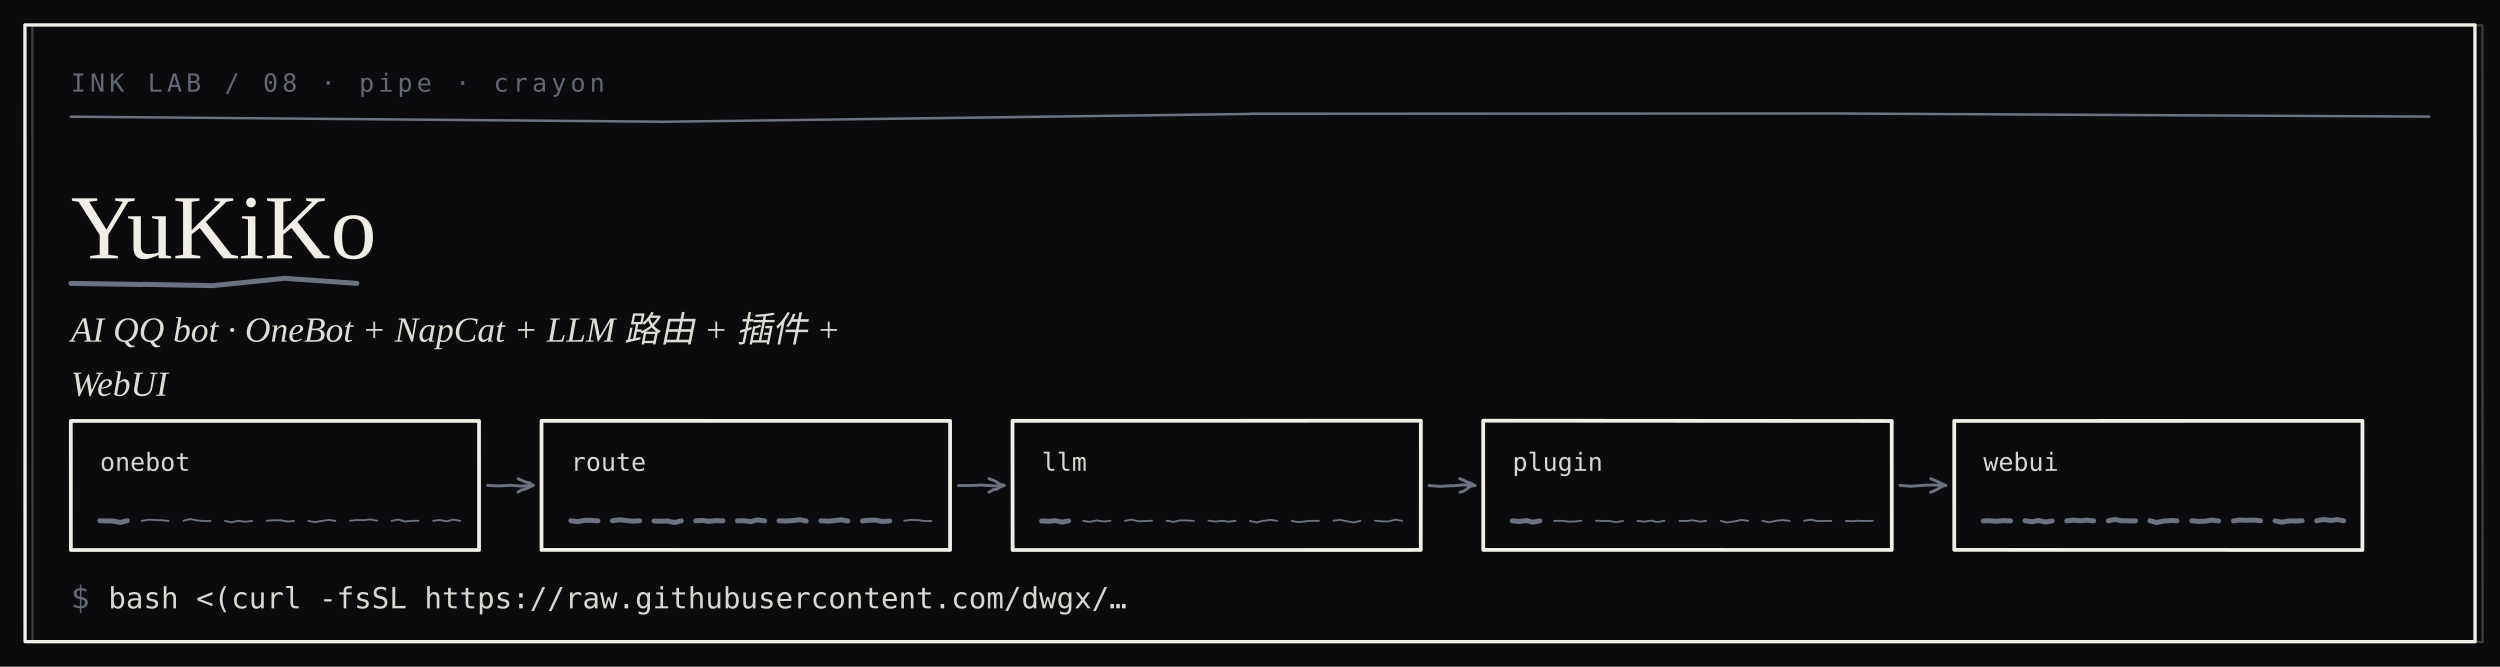
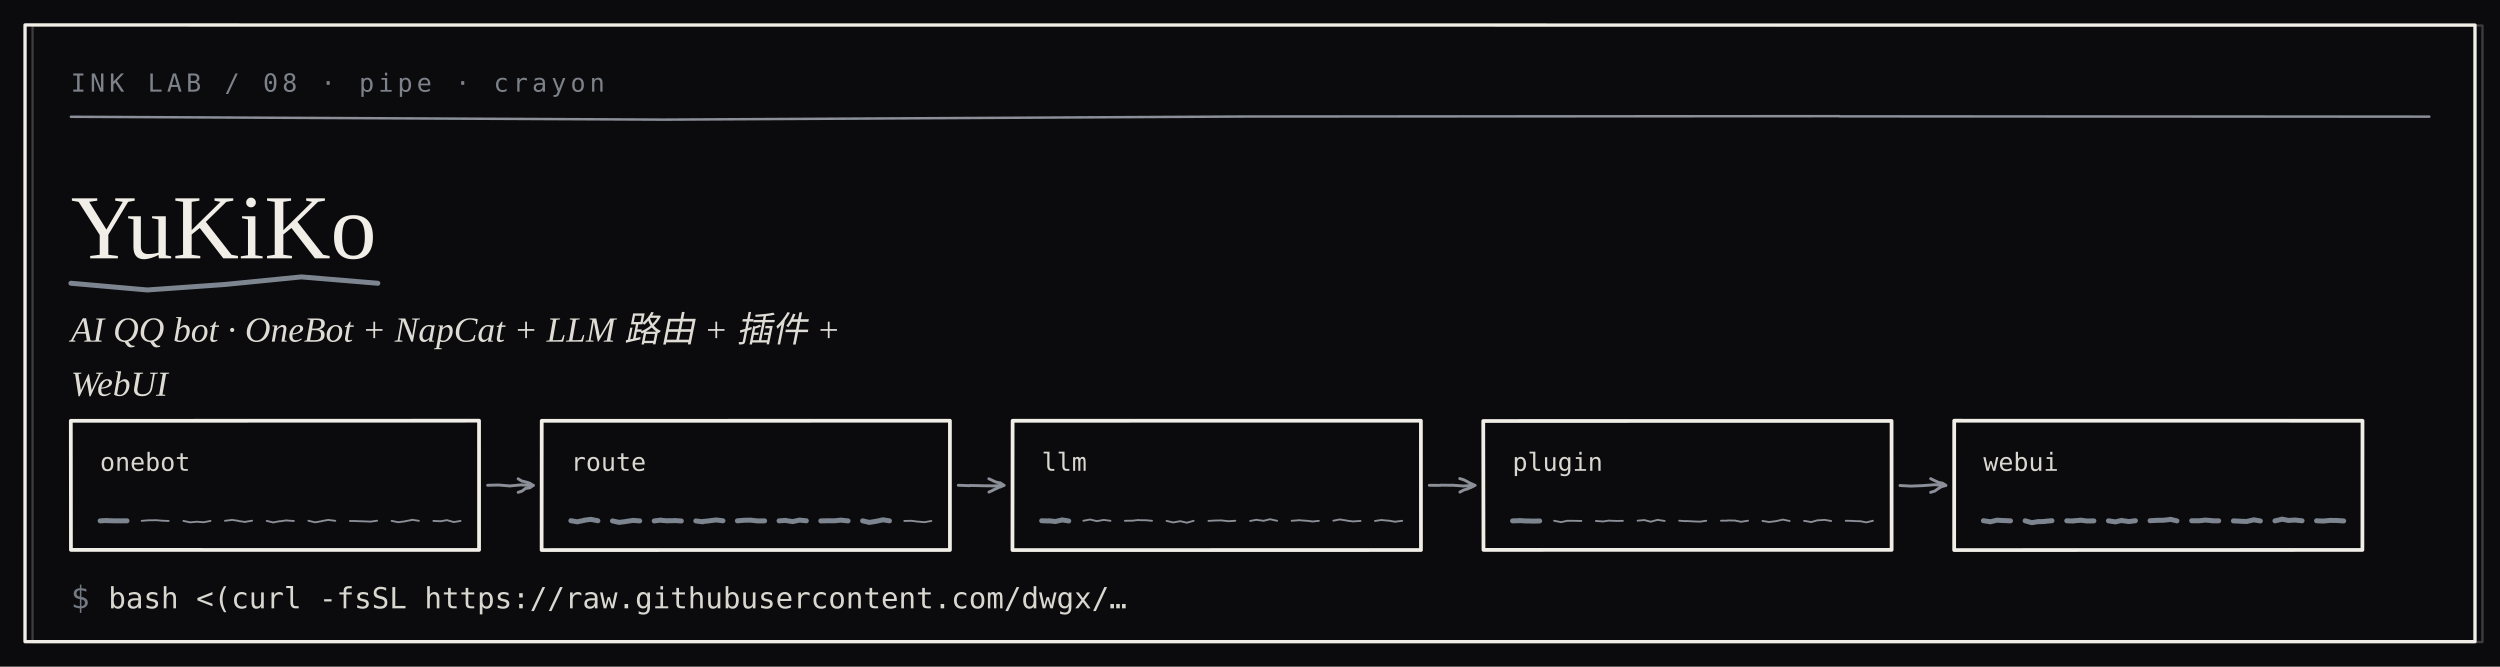
<svg xmlns="http://www.w3.org/2000/svg" width="1200" height="320" viewBox="0 0 1200 320" role="img" aria-label="YuKiKo — AI QQ bot · OneBot + NapCat + LLM 路由 + 插件 + WebUI" font-family="Georgia,'Iowan Old Style','Times New Roman',Times,serif">
  <rect width="1200" height="320" fill="#0B0A0C" />
-   <text x="34" y="44" font-size="12" font-family="ui-monospace,'Cascadia Mono',Consolas,'SF Mono',monospace" font-weight="400" fill="#6b7280" text-anchor="start" letter-spacing="2.0" opacity="0.9">INK LAB / 08 · pipe · crayon</text>
-   <path d="M33.99 56.02 L317.05 58.42 L316.93 58.47 L600.04 54.69 L600.03 54.6 L882.93 54.48 L882.95 54.49 L1166.06 55.97" fill="none" stroke="#6b7280" stroke-width="1.2" stroke-linecap="round" stroke-linejoin="round" opacity="1.0" />
+   <text x="34" y="44" font-size="12" font-family="ui-monospace,'Cascadia Mono',Consolas,'SF Mono',monospace" font-weight="400" fill="#8A8F98" text-anchor="start" letter-spacing="2.0" opacity="0.9">INK LAB / 08 · pipe · crayon</text>
+   <path d="M34.03 56.05 L316.96 57.41 L317.06 57.43 L600.05 55.91 L600.06 55.92 L883.04 55.76 L882.93 55.85 L1166.07 55.98" fill="none" stroke="#8A8F98" stroke-width="1.2" stroke-linecap="round" stroke-linejoin="round" opacity="1.0" />
  <text x="34" y="124" font-size="44" font-family="Georgia,'Iowan Old Style','Times New Roman',Times,serif" font-weight="400" fill="#f0eee6" text-anchor="start">YuKiKo</text>
-   <path d="M34.01 136.02 L68.3 136.56 L68.3 136.47 L102.69 137.11 L102.64 137.06 L136.92 133.57 L137.01 133.62 L171.31 136.01" fill="none" stroke="#6b7280" stroke-width="2.4" stroke-linecap="round" stroke-linejoin="round" opacity="1.0" />
+   <path d="M34.04 135.96 L70.89 139.2 L70.88 139.17 L107.73 136.57 L107.71 136.57 L144.51 132.93 L144.59 132.91 L181.35 135.97" fill="none" stroke="#7d8590" stroke-width="2.4" stroke-linecap="round" stroke-linejoin="round" opacity="1.0" />
  <text x="34" y="164" font-size="17" font-family="Georgia,'Iowan Old Style','Times New Roman',Times,serif" font-weight="400" fill="#f0eee6" text-anchor="start" font-style="italic" opacity="0.92">AI QQ bot · OneBot + NapCat + LLM 路由 + 插件 +</text>
  <text x="34" y="190" font-size="17" font-family="Georgia,'Iowan Old Style','Times New Roman',Times,serif" font-weight="400" fill="#f0eee6" text-anchor="start" font-style="italic" opacity="0.92">WebUI</text>
-   <path d="M33.99 202.06 L229.94 202.05 L229.96 264.01 L34.01 264.0 Z" fill="none" stroke="#f0eee6" stroke-width="1.8" stroke-linecap="round" stroke-linejoin="round" opacity="1.0" />
+   <path d="M33.99 201.99 L229.94 201.93 L229.95 263.97 L34.05 263.95 Z" fill="none" stroke="#f0eee6" stroke-width="1.8" stroke-linecap="round" stroke-linejoin="round" opacity="1.0" />
  <text x="48" y="226" font-size="12" font-family="ui-monospace,'Cascadia Mono',Consolas,'SF Mono',monospace" font-weight="400" fill="#f0eee6" text-anchor="start" opacity="0.9">onebot</text>
-   <path d="M47.99 249.94 L51.31 250.07 L51.24 250.01 L54.43 250.07 L54.55 250.17 L57.73 250.78 L57.7 250.81 L61.06 249.93" fill="none" stroke="#6b7280" stroke-width="2.4" stroke-linecap="round" stroke-linejoin="round" opacity="1.0" />
-   <path d="M68.02 250.04 L71.29 249.46 L71.26 249.46 L74.45 249.62 L74.49 249.59 L77.76 249.73 L77.74 249.7 L81.0 250.07" fill="none" stroke="#6b7280" stroke-width="0.9" stroke-linecap="round" stroke-linejoin="round" opacity="1.0" />
-   <path d="M88.07 249.96 L91.23 249.15 L91.22 249.12 L94.55 249.79 L94.56 249.81 L97.71 250.08 L97.79 250.14 L101.04 250.01" fill="none" stroke="#6b7280" stroke-width="0.9" stroke-linecap="round" stroke-linejoin="round" opacity="1.0" />
-   <path d="M107.97 250.05 L111.31 250.75 L111.23 250.66 L114.56 249.99 L114.53 250.05 L117.79 250.47 L117.81 250.4 L121.03 250.07" fill="none" stroke="#6b7280" stroke-width="0.9" stroke-linecap="round" stroke-linejoin="round" opacity="1.0" />
-   <path d="M127.99 249.95 L131.3 249.77 L131.28 249.73 L134.46 249.74 L134.53 249.73 L137.81 250.28 L137.76 250.38 L141.04 250.04" fill="none" stroke="#6b7280" stroke-width="0.9" stroke-linecap="round" stroke-linejoin="round" opacity="1.0" />
-   <path d="M147.98 250.04 L151.29 250.64 L151.31 250.54 L154.54 250.07 L154.51 250.03 L157.76 249.62 L157.76 249.54 L160.98 250.01" fill="none" stroke="#6b7280" stroke-width="0.9" stroke-linecap="round" stroke-linejoin="round" opacity="1.0" />
-   <path d="M167.98 249.96 L171.3 249.61 L171.25 249.65 L174.53 249.64 L174.48 249.73 L177.68 249.31 L177.71 249.32 L181.07 249.96" fill="none" stroke="#6b7280" stroke-width="0.9" stroke-linecap="round" stroke-linejoin="round" opacity="1.0" />
-   <path d="M188.04 250.03 L191.24 249.37 L191.31 249.44 L194.51 250.33 L194.52 250.29 L197.78 250.02 L197.73 249.97 L200.94 249.98" fill="none" stroke="#6b7280" stroke-width="0.9" stroke-linecap="round" stroke-linejoin="round" opacity="1.0" />
-   <path d="M207.95 249.95 L211.23 249.63 L211.2 249.68 L214.46 250.18 L214.48 250.24 L217.73 249.37 L217.7 249.43 L220.96 250.04" fill="none" stroke="#6b7280" stroke-width="0.9" stroke-linecap="round" stroke-linejoin="round" opacity="1.0" />
-   <path d="M234.07 233.04 L239.52 233.24 L239.57 233.24 L244.93 232.96 L245.01 232.91 L250.48 233.37 L250.51 233.28 L255.94 232.97M256.07 233.04 L254.29 233.67 L254.33 233.66 L252.31 234.69 L252.39 234.63 L250.62 235.14 L250.65 235.05 L248.64 236.22M256.0 232.95 L254.11 231.8 L254.19 231.73 L252.32 231.43 L252.45 231.37 L250.66 230.67 L250.58 230.69 L248.74 229.79" fill="none" stroke="#6b7280" stroke-width="1.4" stroke-linecap="round" stroke-linejoin="round" opacity="1.0" />
-   <path d="M259.93 202.0 L456.04 202.01 L456.03 263.97 L259.93 263.95 Z" fill="none" stroke="#f0eee6" stroke-width="1.8" stroke-linecap="round" stroke-linejoin="round" opacity="1.0" />
+   <path d="M48.07 250.01 L51.18 249.84 L51.25 249.9 L54.54 249.99 L54.47 250.01 L57.71 250.0 L57.78 250.02 L60.95 249.99" fill="none" stroke="#7d8590" stroke-width="2.4" stroke-linecap="round" stroke-linejoin="round" opacity="1.0" />
+   <path d="M68.01 250.0 L71.24 249.74 L71.23 249.75 L74.57 249.71 L74.45 249.65 L77.76 249.93 L77.74 249.93 L80.97 250.06" fill="none" stroke="#8A8F98" stroke-width="0.9" stroke-linecap="round" stroke-linejoin="round" opacity="1.0" />
+   <path d="M88.05 250.03 L91.25 250.72 L91.19 250.73 L94.45 250.42 L94.49 250.43 L97.82 250.68 L97.74 250.68 L101.03 250.04" fill="none" stroke="#8A8F98" stroke-width="0.9" stroke-linecap="round" stroke-linejoin="round" opacity="1.0" />
+   <path d="M108.0 249.98 L111.22 249.59 L111.22 249.52 L114.46 250.01 L114.56 250.1 L117.78 250.56 L117.79 250.46 L120.99 249.94" fill="none" stroke="#8A8F98" stroke-width="0.9" stroke-linecap="round" stroke-linejoin="round" opacity="1.0" />
+   <path d="M128.04 250.02 L131.32 250.82 L131.23 250.73 L134.49 250.14 L134.46 250.23 L137.7 249.74 L137.71 249.86 L141.04 250.06" fill="none" stroke="#8A8F98" stroke-width="0.9" stroke-linecap="round" stroke-linejoin="round" opacity="1.0" />
+   <path d="M148.0 249.95 L151.26 250.72 L151.3 250.7 L154.49 250.16 L154.5 250.11 L157.68 249.52 L157.75 249.58 L160.93 250.0" fill="none" stroke="#8A8F98" stroke-width="0.9" stroke-linecap="round" stroke-linejoin="round" opacity="1.0" />
+   <path d="M167.98 250.07 L171.22 250.11 L171.25 250.15 L174.45 250.23 L174.5 250.24 L177.73 250.37 L177.77 250.41 L180.99 249.94" fill="none" stroke="#8A8F98" stroke-width="0.9" stroke-linecap="round" stroke-linejoin="round" opacity="1.0" />
+   <path d="M187.98 250.02 L191.21 250.68 L191.2 250.65 L194.46 250.24 L194.47 250.19 L197.78 249.56 L197.72 249.47 L201.06 250.0" fill="none" stroke="#8A8F98" stroke-width="0.9" stroke-linecap="round" stroke-linejoin="round" opacity="1.0" />
+   <path d="M208.03 250.04 L211.32 250.19 L211.26 250.24 L214.45 249.69 L214.47 249.66 L217.76 250.57 L217.76 250.6 L221.06 250.04" fill="none" stroke="#8A8F98" stroke-width="0.9" stroke-linecap="round" stroke-linejoin="round" opacity="1.0" />
+   <path d="M234.06 232.93 L239.53 232.8 L239.54 232.82 L244.94 233.28 L244.97 233.22 L250.53 232.71 L250.44 232.76 L256.04 233.06M256.06 232.93 L254.37 234.09 L254.38 234.11 L252.25 234.47 L252.28 234.41 L250.59 235.7 L250.5 235.75 L248.73 236.31M255.98 233.05 L254.31 231.92 L254.2 231.9 L252.42 231.33 L252.38 231.34 L250.51 230.9 L250.43 230.88 L248.7 229.82" fill="none" stroke="#8A8F98" stroke-width="1.4" stroke-linecap="round" stroke-linejoin="round" opacity="1.0" />
+   <path d="M260.03 201.99 L455.96 201.95 L455.97 263.99 L259.98 264.02 Z" fill="none" stroke="#f0eee6" stroke-width="1.8" stroke-linecap="round" stroke-linejoin="round" opacity="1.0" />
  <text x="274" y="226" font-size="12" font-family="ui-monospace,'Cascadia Mono',Consolas,'SF Mono',monospace" font-weight="400" fill="#f0eee6" text-anchor="start" opacity="0.9">route</text>
-   <path d="M274.03 249.94 L277.2 250.41 L277.21 250.42 L280.56 249.77 L280.52 249.8 L283.72 249.71 L283.72 249.79 L286.98 250.01" fill="none" stroke="#6b7280" stroke-width="2.4" stroke-linecap="round" stroke-linejoin="round" opacity="1.0" />
-   <path d="M293.99 249.95 L297.19 249.5 L297.23 249.48 L300.46 249.82 L300.45 249.8 L303.72 250.19 L303.73 250.14 L307.01 249.97" fill="none" stroke="#6b7280" stroke-width="2.4" stroke-linecap="round" stroke-linejoin="round" opacity="1.0" />
-   <path d="M313.93 250.07 L317.19 250.22 L317.26 250.23 L320.52 250.05 L320.55 250.14 L323.8 250.83 L323.72 250.82 L327.0 249.98" fill="none" stroke="#6b7280" stroke-width="2.4" stroke-linecap="round" stroke-linejoin="round" opacity="1.0" />
-   <path d="M333.94 249.95 L337.2 249.79 L337.28 249.8 L340.45 250.28 L340.54 250.17 L343.8 249.88 L343.82 249.91 L347.01 250.0" fill="none" stroke="#6b7280" stroke-width="2.4" stroke-linecap="round" stroke-linejoin="round" opacity="1.0" />
-   <path d="M353.99 249.99 L357.26 249.97 L357.3 249.98 L360.45 250.39 L360.51 250.34 L363.72 249.52 L363.78 249.58 L367.06 250.06" fill="none" stroke="#6b7280" stroke-width="2.4" stroke-linecap="round" stroke-linejoin="round" opacity="1.0" />
-   <path d="M373.96 249.97 L377.19 250.08 L377.3 250.09 L380.49 249.86 L380.52 249.86 L383.75 249.53 L383.77 249.42 L386.97 250.07" fill="none" stroke="#6b7280" stroke-width="2.4" stroke-linecap="round" stroke-linejoin="round" opacity="1.0" />
-   <path d="M394.04 249.97 L397.26 250.14 L397.32 250.17 L400.46 249.95 L400.45 249.87 L403.78 249.51 L403.71 249.53 L406.94 250.06" fill="none" stroke="#6b7280" stroke-width="2.4" stroke-linecap="round" stroke-linejoin="round" opacity="1.0" />
-   <path d="M413.99 250.03 L417.26 249.71 L417.27 249.72 L420.49 249.67 L420.53 249.67 L423.79 250.4 L423.7 250.32 L427.04 250.06" fill="none" stroke="#6b7280" stroke-width="2.4" stroke-linecap="round" stroke-linejoin="round" opacity="1.0" />
-   <path d="M434.05 249.94 L437.2 249.52 L437.31 249.59 L440.5 249.65 L440.54 249.6 L443.7 250.12 L443.78 250.09 L447.07 250.05" fill="none" stroke="#6b7280" stroke-width="0.9" stroke-linecap="round" stroke-linejoin="round" opacity="1.0" />
-   <path d="M460.05 233.07 L465.56 233.01 L465.44 233.09 L471.03 232.83 L470.94 232.83 L476.48 233.17 L476.56 233.25 L481.98 232.98M482.05 233.07 L480.08 233.71 L479.96 233.79 L478.36 234.84 L478.27 234.83 L476.53 235.13 L476.62 235.21 L474.67 236.24M482.0 232.97 L480.14 232.41 L480.12 232.47 L478.24 231.25 L478.27 231.26 L476.63 230.45 L476.61 230.46 L474.7 229.76" fill="none" stroke="#6b7280" stroke-width="1.4" stroke-linecap="round" stroke-linejoin="round" opacity="1.0" />
-   <path d="M485.99 202.0 L682.02 201.95 L681.97 263.98 L486.06 264.01 Z" fill="none" stroke="#f0eee6" stroke-width="1.8" stroke-linecap="round" stroke-linejoin="round" opacity="1.0" />
+   <path d="M274.01 249.93 L277.22 250.49 L277.27 250.42 L280.56 249.75 L280.47 249.69 L283.8 249.28 L283.73 249.31 L286.98 249.96" fill="none" stroke="#7d8590" stroke-width="2.4" stroke-linecap="round" stroke-linejoin="round" opacity="1.0" />
+   <path d="M293.99 250.04 L297.26 250.76 L297.24 250.73 L300.45 250.33 L300.52 250.28 L303.71 249.82 L303.79 249.77 L307.06 250.03" fill="none" stroke="#7d8590" stroke-width="2.4" stroke-linecap="round" stroke-linejoin="round" opacity="1.0" />
+   <path d="M314.03 250.06 L317.22 249.63 L317.24 249.74 L320.53 250.01 L320.51 249.95 L323.8 249.91 L323.73 249.84 L327.03 250.07" fill="none" stroke="#7d8590" stroke-width="2.4" stroke-linecap="round" stroke-linejoin="round" opacity="1.0" />
+   <path d="M334.0 250.04 L337.29 250.47 L337.2 250.34 L340.52 250.0 L340.47 249.97 L343.7 249.58 L343.73 249.56 L347.02 249.98" fill="none" stroke="#7d8590" stroke-width="2.4" stroke-linecap="round" stroke-linejoin="round" opacity="1.0" />
+   <path d="M353.95 250.0 L357.27 249.71 L357.22 249.72 L360.49 249.66 L360.49 249.71 L363.8 250.05 L363.77 250.05 L367.01 250.01" fill="none" stroke="#7d8590" stroke-width="2.4" stroke-linecap="round" stroke-linejoin="round" opacity="1.0" />
+   <path d="M373.96 250.0 L377.22 249.78 L377.22 249.86 L380.47 250.36 L380.53 250.35 L383.8 249.63 L383.71 249.65 L387.05 249.98" fill="none" stroke="#7d8590" stroke-width="2.4" stroke-linecap="round" stroke-linejoin="round" opacity="1.0" />
+   <path d="M393.99 250.03 L397.28 249.96 L397.24 249.95 L400.5 249.97 L400.56 249.99 L403.78 249.63 L403.7 249.69 L407.06 250.03" fill="none" stroke="#7d8590" stroke-width="2.4" stroke-linecap="round" stroke-linejoin="round" opacity="1.0" />
+   <path d="M414.05 249.99 L417.29 250.77 L417.3 250.75 L420.49 250.24 L420.52 250.22 L423.71 249.54 L423.78 249.49 L426.94 250.0" fill="none" stroke="#7d8590" stroke-width="2.4" stroke-linecap="round" stroke-linejoin="round" opacity="1.0" />
+   <path d="M434.06 250.06 L437.18 249.99 L437.29 249.95 L440.47 250.38 L440.45 250.35 L443.78 250.66 L443.78 250.64 L447.04 250.06" fill="none" stroke="#8A8F98" stroke-width="0.9" stroke-linecap="round" stroke-linejoin="round" opacity="1.0" />
+   <path d="M460.0 232.93 L465.45 233.13 L465.46 233.02 L471.02 233.12 L471.03 233.15 L476.46 233.21 L476.56 233.26 L481.98 232.96M482.0 232.93 L480.0 233.81 L480.01 233.7 L478.46 234.42 L478.47 234.45 L476.65 235.21 L476.75 235.27 L474.68 236.21M481.98 233.01 L480.14 231.77 L480.14 231.84 L478.46 231.47 L478.45 231.52 L476.64 230.77 L476.72 230.76 L474.65 229.81" fill="none" stroke="#8A8F98" stroke-width="1.4" stroke-linecap="round" stroke-linejoin="round" opacity="1.0" />
+   <path d="M486.06 201.97 L682.03 201.95 L682.06 264.01 L485.98 264.03 Z" fill="none" stroke="#f0eee6" stroke-width="1.8" stroke-linecap="round" stroke-linejoin="round" opacity="1.0" />
  <text x="500" y="226" font-size="12" font-family="ui-monospace,'Cascadia Mono',Consolas,'SF Mono',monospace" font-weight="400" fill="#f0eee6" text-anchor="start" opacity="0.9">llm</text>
-   <path d="M499.98 250.07 L503.2 250.19 L503.2 250.22 L506.57 249.92 L506.51 249.89 L509.72 250.64 L509.81 250.61 L512.93 250.01" fill="none" stroke="#6b7280" stroke-width="2.4" stroke-linecap="round" stroke-linejoin="round" opacity="1.0" />
-   <path d="M519.93 250.03 L523.18 250.52 L523.25 250.49 L526.57 249.77 L526.48 249.87 L529.68 250.24 L529.76 250.32 L533.0 249.99" fill="none" stroke="#6b7280" stroke-width="0.9" stroke-linecap="round" stroke-linejoin="round" opacity="1.0" />
-   <path d="M540.0 250.01 L543.2 249.41 L543.3 249.5 L546.51 250.18 L546.45 250.23 L549.68 250.09 L549.71 250.13 L552.95 249.94" fill="none" stroke="#6b7280" stroke-width="0.9" stroke-linecap="round" stroke-linejoin="round" opacity="1.0" />
-   <path d="M559.94 249.96 L563.3 250.47 L563.21 250.52 L566.49 249.75 L566.48 249.78 L569.74 249.78 L569.81 249.82 L573.03 250.02" fill="none" stroke="#6b7280" stroke-width="0.9" stroke-linecap="round" stroke-linejoin="round" opacity="1.0" />
-   <path d="M580.06 249.94 L583.29 250.32 L583.25 250.31 L586.5 250.04 L586.48 249.99 L589.78 250.41 L589.73 250.44 L593.07 249.94" fill="none" stroke="#6b7280" stroke-width="0.9" stroke-linecap="round" stroke-linejoin="round" opacity="1.0" />
-   <path d="M599.97 250.06 L603.27 250.78 L603.32 250.7 L606.46 249.91 L606.5 249.99 L609.71 249.56 L609.82 249.55 L612.97 250.03" fill="none" stroke="#6b7280" stroke-width="0.9" stroke-linecap="round" stroke-linejoin="round" opacity="1.0" />
-   <path d="M620.06 250.02 L623.23 250.64 L623.31 250.6 L626.52 250.31 L626.44 250.19 L629.72 250.0 L629.76 250.02 L633.06 250.0" fill="none" stroke="#6b7280" stroke-width="0.9" stroke-linecap="round" stroke-linejoin="round" opacity="1.0" />
-   <path d="M640.02 249.94 L643.27 249.55 L643.26 249.52 L646.49 250.22 L646.45 250.19 L649.79 250.78 L649.69 250.8 L653.02 249.99" fill="none" stroke="#6b7280" stroke-width="0.9" stroke-linecap="round" stroke-linejoin="round" opacity="1.0" />
-   <path d="M659.98 249.94 L663.28 250.2 L663.23 250.27 L666.48 250.28 L666.49 250.29 L669.75 249.44 L669.8 249.46 L672.99 250.01" fill="none" stroke="#6b7280" stroke-width="0.9" stroke-linecap="round" stroke-linejoin="round" opacity="1.0" />
-   <path d="M686.0 233.05 L691.44 233.48 L691.55 233.42 L697.02 233.11 L697.04 233.21 L702.54 232.73 L702.46 232.76 L708.07 233.02M708.0 233.05 L706.05 233.36 L706.17 233.3 L704.35 234.46 L704.37 234.55 L702.52 235.73 L702.45 235.76 L700.76 236.27M708.0 233.04 L706.24 232.11 L706.27 232.07 L704.31 231.33 L704.31 231.46 L702.64 230.6 L702.66 230.58 L700.68 229.73" fill="none" stroke="#6b7280" stroke-width="1.4" stroke-linecap="round" stroke-linejoin="round" opacity="1.0" />
-   <path d="M711.93 201.93 L908.04 202.07 L908.06 263.96 L711.96 263.95 Z" fill="none" stroke="#f0eee6" stroke-width="1.8" stroke-linecap="round" stroke-linejoin="round" opacity="1.0" />
+   <path d="M500.0 249.96 L503.22 250.07 L503.25 249.96 L506.56 250.32 L506.51 250.34 L509.7 249.6 L509.75 249.54 L512.99 250.07" fill="none" stroke="#7d8590" stroke-width="2.4" stroke-linecap="round" stroke-linejoin="round" opacity="1.0" />
+   <path d="M520.03 249.97 L523.2 249.37 L523.19 249.35 L526.55 250.16 L526.53 250.14 L529.68 249.58 L529.75 249.56 L533.03 249.98" fill="none" stroke="#8A8F98" stroke-width="0.9" stroke-linecap="round" stroke-linejoin="round" opacity="1.0" />
+   <path d="M539.94 249.98 L543.28 249.93 L543.27 249.97 L546.44 249.59 L546.46 249.66 L549.81 249.74 L549.77 249.68 L552.96 249.98" fill="none" stroke="#8A8F98" stroke-width="0.9" stroke-linecap="round" stroke-linejoin="round" opacity="1.0" />
+   <path d="M559.96 250.04 L563.31 250.81 L563.32 250.75 L566.48 250.16 L566.56 250.17 L569.77 250.92 L569.81 250.87 L572.95 249.99" fill="none" stroke="#8A8F98" stroke-width="0.9" stroke-linecap="round" stroke-linejoin="round" opacity="1.0" />
+   <path d="M580.06 250.04 L583.26 249.83 L583.24 249.85 L586.5 249.79 L586.53 249.84 L589.71 250.18 L589.82 250.17 L592.95 249.96" fill="none" stroke="#8A8F98" stroke-width="0.9" stroke-linecap="round" stroke-linejoin="round" opacity="1.0" />
+   <path d="M600.07 250.06 L603.28 249.46 L603.19 249.55 L606.46 249.97 L606.46 250.01 L609.68 249.2 L609.81 249.27 L613.0 249.98" fill="none" stroke="#8A8F98" stroke-width="0.9" stroke-linecap="round" stroke-linejoin="round" opacity="1.0" />
+   <path d="M619.99 249.97 L623.18 249.75 L623.23 249.67 L626.55 249.95 L626.55 249.89 L629.73 250.25 L629.69 250.34 L633.05 250.01" fill="none" stroke="#8A8F98" stroke-width="0.9" stroke-linecap="round" stroke-linejoin="round" opacity="1.0" />
+   <path d="M640.0 249.94 L643.28 249.3 L643.2 249.36 L646.56 249.88 L646.53 249.93 L649.69 250.31 L649.69 250.26 L653.06 250.05" fill="none" stroke="#8A8F98" stroke-width="0.9" stroke-linecap="round" stroke-linejoin="round" opacity="1.0" />
+   <path d="M660.0 250.06 L663.31 249.56 L663.23 249.64 L666.45 249.93 L666.44 249.88 L669.81 250.46 L669.75 250.4 L673.04 249.99" fill="none" stroke="#8A8F98" stroke-width="0.9" stroke-linecap="round" stroke-linejoin="round" opacity="1.0" />
+   <path d="M686.07 232.94 L691.44 232.98 L691.46 232.87 L696.95 232.94 L696.95 232.88 L702.52 233.28 L702.52 233.27 L708.05 232.94M708.07 232.94 L706.09 233.97 L706.11 233.86 L704.33 234.73 L704.32 234.68 L702.52 235.24 L702.51 235.24 L700.75 236.2M707.96 232.96 L706.3 232.16 L706.26 232.21 L704.45 231.3 L704.44 231.21 L702.36 230.19 L702.4 230.23 L700.68 229.72" fill="none" stroke="#8A8F98" stroke-width="1.4" stroke-linecap="round" stroke-linejoin="round" opacity="1.0" />
+   <path d="M711.96 202.07 L907.95 202.04 L907.98 263.94 L712.07 263.95 Z" fill="none" stroke="#f0eee6" stroke-width="1.8" stroke-linecap="round" stroke-linejoin="round" opacity="1.0" />
  <text x="726" y="226" font-size="12" font-family="ui-monospace,'Cascadia Mono',Consolas,'SF Mono',monospace" font-weight="400" fill="#f0eee6" text-anchor="start" opacity="0.9">plugin</text>
-   <path d="M725.94 250.03 L729.27 250.31 L729.21 250.24 L732.5 249.92 L732.53 249.83 L735.78 250.68 L735.7 250.67 L739.04 249.99" fill="none" stroke="#6b7280" stroke-width="2.4" stroke-linecap="round" stroke-linejoin="round" opacity="1.0" />
-   <path d="M746.04 250.05 L749.23 249.97 L749.32 249.98 L752.5 250.28 L752.52 250.39 L755.75 250.35 L755.74 250.34 L759.02 249.93" fill="none" stroke="#6b7280" stroke-width="0.9" stroke-linecap="round" stroke-linejoin="round" opacity="1.0" />
-   <path d="M766.05 249.93 L769.27 250.08 L769.26 250.07 L772.45 250.07 L772.52 250.07 L775.7 250.67 L775.8 250.65 L779.07 250.06" fill="none" stroke="#6b7280" stroke-width="0.9" stroke-linecap="round" stroke-linejoin="round" opacity="1.0" />
-   <path d="M786.07 250.04 L789.27 250.4 L789.32 250.39 L792.43 249.92 L792.51 249.87 L795.73 250.63 L795.76 250.54 L798.94 249.97" fill="none" stroke="#6b7280" stroke-width="0.9" stroke-linecap="round" stroke-linejoin="round" opacity="1.0" />
-   <path d="M806.05 250.07 L809.31 250.05 L809.19 250.13 L812.53 249.69 L812.44 249.68 L815.73 250.36 L815.81 250.44 L818.98 249.98" fill="none" stroke="#6b7280" stroke-width="0.9" stroke-linecap="round" stroke-linejoin="round" opacity="1.0" />
-   <path d="M826.0 250.05 L829.19 250.84 L829.3 250.78 L832.52 250.22 L832.54 250.32 L835.79 249.51 L835.71 249.54 L839.07 250.02" fill="none" stroke="#6b7280" stroke-width="0.9" stroke-linecap="round" stroke-linejoin="round" opacity="1.0" />
-   <path d="M846.0 249.95 L849.21 250.75 L849.3 250.68 L852.43 249.96 L852.56 249.9 L855.79 249.63 L855.7 249.66 L859.05 250.04" fill="none" stroke="#6b7280" stroke-width="0.9" stroke-linecap="round" stroke-linejoin="round" opacity="1.0" />
-   <path d="M866.0 249.97 L869.31 249.45 L869.29 249.5 L872.45 250.12 L872.48 250.13 L875.76 250.08 L875.74 250.09 L879.01 250.01" fill="none" stroke="#6b7280" stroke-width="0.9" stroke-linecap="round" stroke-linejoin="round" opacity="1.0" />
-   <path d="M886.0 250.04 L889.22 250.21 L889.24 250.17 L892.46 249.91 L892.46 250.03 L895.72 250.08 L895.74 250.07 L898.98 249.98" fill="none" stroke="#6b7280" stroke-width="0.9" stroke-linecap="round" stroke-linejoin="round" opacity="1.0" />
-   <path d="M912.0 232.95 L917.46 233.44 L917.55 233.36 L922.93 232.99 L923.06 232.93 L928.54 232.77 L928.45 232.79 L934.05 233.04M934.0 232.95 L932.16 233.43 L932.25 233.35 L930.23 234.69 L930.36 234.63 L928.45 235.55 L928.37 235.57 L926.74 236.3M933.98 233.05 L932.25 232.22 L932.25 232.26 L930.28 231.3 L930.25 231.27 L928.74 230.59 L928.72 230.61 L926.76 229.79" fill="none" stroke="#6b7280" stroke-width="1.4" stroke-linecap="round" stroke-linejoin="round" opacity="1.0" />
-   <path d="M938.03 202.05 L1133.98 202.01 L1133.95 264.0 L938.04 263.94 Z" fill="none" stroke="#f0eee6" stroke-width="1.8" stroke-linecap="round" stroke-linejoin="round" opacity="1.0" />
+   <path d="M726.03 250.02 L729.25 249.94 L729.3 249.86 L732.57 250.08 L732.57 250.04 L735.75 250.11 L735.68 250.14 L739.04 250.06" fill="none" stroke="#7d8590" stroke-width="2.4" stroke-linecap="round" stroke-linejoin="round" opacity="1.0" />
+   <path d="M745.98 249.96 L749.29 250.62 L749.23 250.64 L752.5 249.93 L752.55 250.0 L755.77 249.99 L755.81 250.02 L759.06 250.05" fill="none" stroke="#8A8F98" stroke-width="0.9" stroke-linecap="round" stroke-linejoin="round" opacity="1.0" />
+   <path d="M766.04 250.06 L769.25 250.28 L769.28 250.34 L772.46 249.85 L772.46 249.93 L775.7 250.04 L775.79 250.06 L778.98 250.01" fill="none" stroke="#8A8F98" stroke-width="0.9" stroke-linecap="round" stroke-linejoin="round" opacity="1.0" />
+   <path d="M786.06 249.93 L789.28 249.62 L789.29 249.64 L792.44 250.45 L792.47 250.38 L795.78 249.49 L795.69 249.54 L799.04 250.06" fill="none" stroke="#8A8F98" stroke-width="0.9" stroke-linecap="round" stroke-linejoin="round" opacity="1.0" />
+   <path d="M806.0 249.93 L809.2 250.18 L809.21 250.08 L812.52 250.25 L812.53 250.27 L815.71 250.38 L815.81 250.43 L818.98 249.96" fill="none" stroke="#8A8F98" stroke-width="0.9" stroke-linecap="round" stroke-linejoin="round" opacity="1.0" />
+   <path d="M826.07 249.94 L829.19 249.91 L829.21 249.8 L832.45 249.87 L832.45 249.81 L835.77 250.46 L835.77 250.45 L839.05 249.94" fill="none" stroke="#8A8F98" stroke-width="0.9" stroke-linecap="round" stroke-linejoin="round" opacity="1.0" />
+   <path d="M845.98 250.05 L849.31 250.58 L849.19 250.56 L852.51 250.15 L852.47 250.15 L855.79 249.41 L855.71 249.4 L859.01 250.07" fill="none" stroke="#8A8F98" stroke-width="0.9" stroke-linecap="round" stroke-linejoin="round" opacity="1.0" />
+   <path d="M865.98 250.01 L869.32 250.56 L869.31 250.63 L872.51 249.71 L872.5 249.77 L875.73 249.55 L875.81 249.54 L878.96 250.07" fill="none" stroke="#8A8F98" stroke-width="0.9" stroke-linecap="round" stroke-linejoin="round" opacity="1.0" />
+   <path d="M885.96 249.96 L889.26 250.03 L889.22 250.07 L892.53 250.2 L892.52 250.1 L895.71 250.72 L895.74 250.76 L898.99 249.97" fill="none" stroke="#8A8F98" stroke-width="0.9" stroke-linecap="round" stroke-linejoin="round" opacity="1.0" />
+   <path d="M911.98 233.05 L917.56 233.34 L917.44 233.32 L923.01 233.1 L922.97 233.1 L928.54 232.67 L928.46 232.65 L934.01 233.07M933.98 233.05 L932.15 233.55 L932.03 233.53 L930.29 234.59 L930.25 234.59 L928.61 235.78 L928.52 235.76 L926.7 236.32M934.04 232.94 L932.28 231.86 L932.35 231.94 L930.38 231.51 L930.39 231.5 L928.46 230.62 L928.39 230.58 L926.72 229.76" fill="none" stroke="#8A8F98" stroke-width="1.4" stroke-linecap="round" stroke-linejoin="round" opacity="1.0" />
+   <path d="M938.02 201.94 L1134.0 201.97 L1133.95 263.97 L938.0 264.03 Z" fill="none" stroke="#f0eee6" stroke-width="1.8" stroke-linecap="round" stroke-linejoin="round" opacity="1.0" />
  <text x="952" y="226" font-size="12" font-family="ui-monospace,'Cascadia Mono',Consolas,'SF Mono',monospace" font-weight="400" fill="#f0eee6" text-anchor="start" opacity="0.9">webui</text>
-   <path d="M951.98 250.05 L955.23 249.91 L955.23 249.96 L958.47 250.21 L958.44 250.19 L961.81 249.88 L961.8 249.9 L965.07 250.05" fill="none" stroke="#6b7280" stroke-width="2.4" stroke-linecap="round" stroke-linejoin="round" opacity="1.0" />
-   <path d="M972.04 249.97 L975.31 250.4 L975.26 250.47 L978.43 249.83 L978.49 249.83 L981.73 250.52 L981.73 250.57 L985.03 250.05" fill="none" stroke="#6b7280" stroke-width="2.4" stroke-linecap="round" stroke-linejoin="round" opacity="1.0" />
-   <path d="M992.04 250.02 L995.21 249.65 L995.2 249.67 L998.45 249.94 L998.57 249.98 L1001.76 249.65 L1001.74 249.7 L1004.96 250.03" fill="none" stroke="#6b7280" stroke-width="2.4" stroke-linecap="round" stroke-linejoin="round" opacity="1.0" />
-   <path d="M1012.0 249.97 L1015.32 249.31 L1015.21 249.34 L1018.56 249.98 L1018.48 249.97 L1021.69 249.97 L1021.82 250.02 L1025.03 250.03" fill="none" stroke="#6b7280" stroke-width="2.4" stroke-linecap="round" stroke-linejoin="round" opacity="1.0" />
-   <path d="M1031.97 249.94 L1035.25 250.84 L1035.2 250.78 L1038.46 250.13 L1038.44 250.14 L1041.79 249.9 L1041.8 249.85 L1044.94 249.97" fill="none" stroke="#6b7280" stroke-width="2.4" stroke-linecap="round" stroke-linejoin="round" opacity="1.0" />
-   <path d="M1052.03 249.94 L1055.32 250.29 L1055.32 250.23 L1058.5 250.18 L1058.48 250.21 L1061.69 249.61 L1061.82 249.65 L1064.96 250.07" fill="none" stroke="#6b7280" stroke-width="2.4" stroke-linecap="round" stroke-linejoin="round" opacity="1.0" />
-   <path d="M1072.05 250.03 L1075.23 249.58 L1075.3 249.67 L1078.45 249.77 L1078.56 249.75 L1081.78 249.64 L1081.71 249.62 L1085.06 249.95" fill="none" stroke="#6b7280" stroke-width="2.4" stroke-linecap="round" stroke-linejoin="round" opacity="1.0" />
-   <path d="M1092.05 250.02 L1095.32 250.64 L1095.19 250.64 L1098.54 250.11 L1098.5 250.05 L1101.81 250.02 L1101.72 250.11 L1104.99 249.94" fill="none" stroke="#6b7280" stroke-width="2.4" stroke-linecap="round" stroke-linejoin="round" opacity="1.0" />
-   <path d="M1112.03 249.97 L1115.31 249.31 L1115.22 249.34 L1118.55 249.75 L1118.47 249.87 L1121.71 249.48 L1121.69 249.36 L1124.94 249.99" fill="none" stroke="#6b7280" stroke-width="2.4" stroke-linecap="round" stroke-linejoin="round" opacity="1.0" />
-   <text x="34" y="292" font-size="15" font-family="ui-monospace,'Cascadia Mono',Consolas,'SF Mono',monospace" font-weight="400" fill="#6b7280" text-anchor="start" opacity="0.9">$</text>
+   <path d="M952.04 249.94 L955.19 250.41 L955.25 250.49 L958.53 249.68 L958.54 249.67 L961.8 249.89 L961.72 249.85 L965.03 250.01" fill="none" stroke="#7d8590" stroke-width="2.4" stroke-linecap="round" stroke-linejoin="round" opacity="1.0" />
+   <path d="M972.06 249.98 L975.25 250.88 L975.28 250.88 L978.56 250.33 L978.45 250.42 L981.76 250.29 L981.72 250.21 L984.95 249.94" fill="none" stroke="#7d8590" stroke-width="2.4" stroke-linecap="round" stroke-linejoin="round" opacity="1.0" />
+   <path d="M992.05 249.97 L995.3 250.1 L995.2 249.98 L998.54 249.76 L998.5 249.66 L1001.69 250.07 L1001.82 250.07 L1005.06 250.03" fill="none" stroke="#7d8590" stroke-width="2.4" stroke-linecap="round" stroke-linejoin="round" opacity="1.0" />
+   <path d="M1012.05 249.99 L1015.24 250.48 L1015.3 250.52 L1018.43 249.78 L1018.45 249.87 L1021.7 250.32 L1021.81 250.35 L1025.0 249.94" fill="none" stroke="#7d8590" stroke-width="2.4" stroke-linecap="round" stroke-linejoin="round" opacity="1.0" />
+   <path d="M1032.04 249.94 L1035.22 249.77 L1035.25 249.75 L1038.49 249.72 L1038.49 249.72 L1041.8 249.35 L1041.72 249.25 L1044.93 250.02" fill="none" stroke="#7d8590" stroke-width="2.4" stroke-linecap="round" stroke-linejoin="round" opacity="1.0" />
+   <path d="M1052.01 249.96 L1055.24 249.97 L1055.24 250.02 L1058.56 249.64 L1058.45 249.63 L1061.79 249.9 L1061.8 250.01 L1064.97 249.99" fill="none" stroke="#7d8590" stroke-width="2.4" stroke-linecap="round" stroke-linejoin="round" opacity="1.0" />
+   <path d="M1072.04 250.03 L1075.26 250.16 L1075.3 250.2 L1078.49 250.31 L1078.49 250.28 L1081.71 249.54 L1081.77 249.5 L1084.97 250.06" fill="none" stroke="#7d8590" stroke-width="2.4" stroke-linecap="round" stroke-linejoin="round" opacity="1.0" />
+   <path d="M1091.98 250.01 L1095.24 249.27 L1095.32 249.17 L1098.52 249.83 L1098.55 249.8 L1101.79 249.6 L1101.73 249.63 L1104.99 249.98" fill="none" stroke="#7d8590" stroke-width="2.4" stroke-linecap="round" stroke-linejoin="round" opacity="1.0" />
+   <path d="M1111.95 249.97 L1115.31 250.12 L1115.31 250.09 L1118.46 249.79 L1118.54 249.79 L1121.69 249.8 L1121.75 249.85 L1124.97 250.05" fill="none" stroke="#7d8590" stroke-width="2.4" stroke-linecap="round" stroke-linejoin="round" opacity="1.0" />
+   <text x="34" y="292" font-size="15" font-family="ui-monospace,'Cascadia Mono',Consolas,'SF Mono',monospace" font-weight="400" fill="#7d8590" text-anchor="start" opacity="0.9">$</text>
  <text x="52" y="292" font-size="14" font-family="ui-monospace,'Cascadia Mono',Consolas,'SF Mono',monospace" font-weight="400" fill="#f0eee6" text-anchor="start" opacity="0.9">bash &lt;(curl -fsSL https://raw.githubusercontent.com/dwgx/…</text>
-   <path d="M11.97 11.96 L1187.98 11.97 L1188.03 308.0 L12.03 307.99 Z" fill="none" stroke="#f0eee6" stroke-width="1.6" stroke-linecap="round" stroke-linejoin="round" opacity="1.0" />
-   <path d="M13.94 10.93 L1189.96 10.96 L1190.06 307.0 L14.05 306.98 Z" transform="translate(1.6 1.2)" fill="none" stroke="#f0eee6" stroke-width="1.1" stroke-linecap="round" stroke-linejoin="round" opacity="0.22" />
+   <path d="M12.02 11.98 L1187.99 12.04 L1188.0 307.99 L12.01 307.99 Z" fill="none" stroke="#f0eee6" stroke-width="1.6" stroke-linecap="round" stroke-linejoin="round" opacity="1.0" />
+   <path d="M14.03 10.97 L1189.99 11.06 L1189.99 306.98 L14.02 306.98 Z" transform="translate(1.6 1.2)" fill="none" stroke="#f0eee6" stroke-width="1.1" stroke-linecap="round" stroke-linejoin="round" opacity="0.22" />
</svg>
